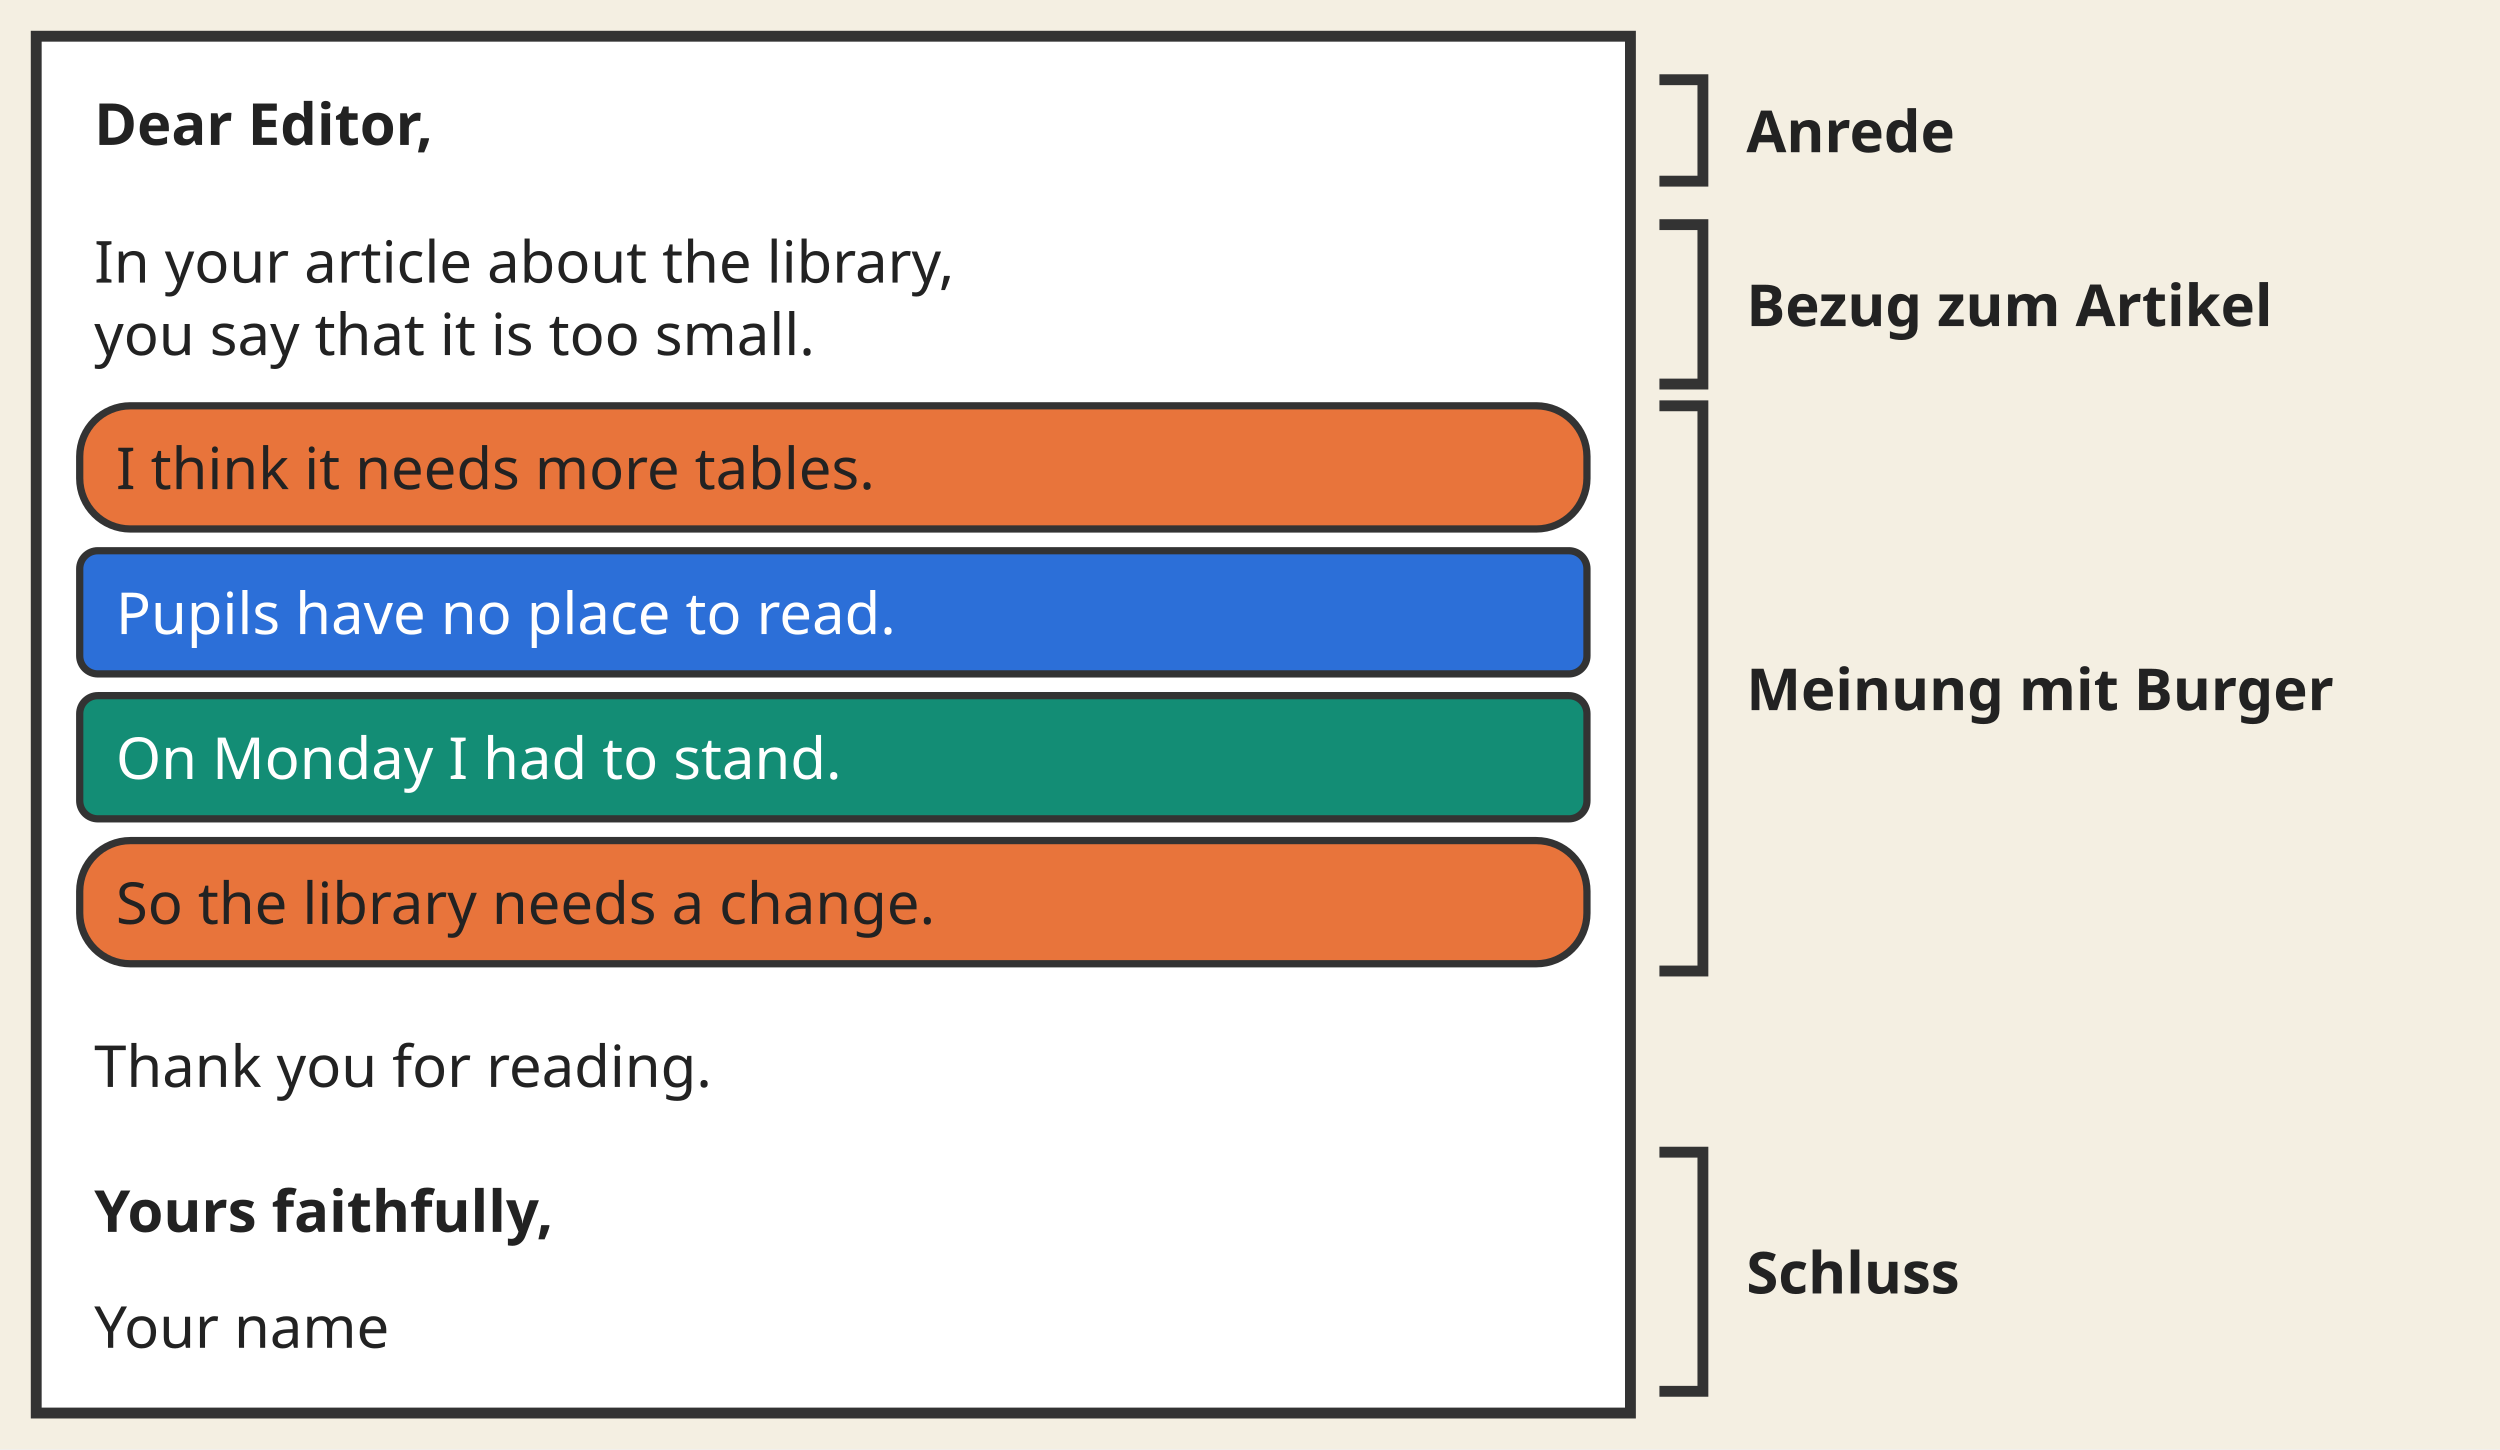
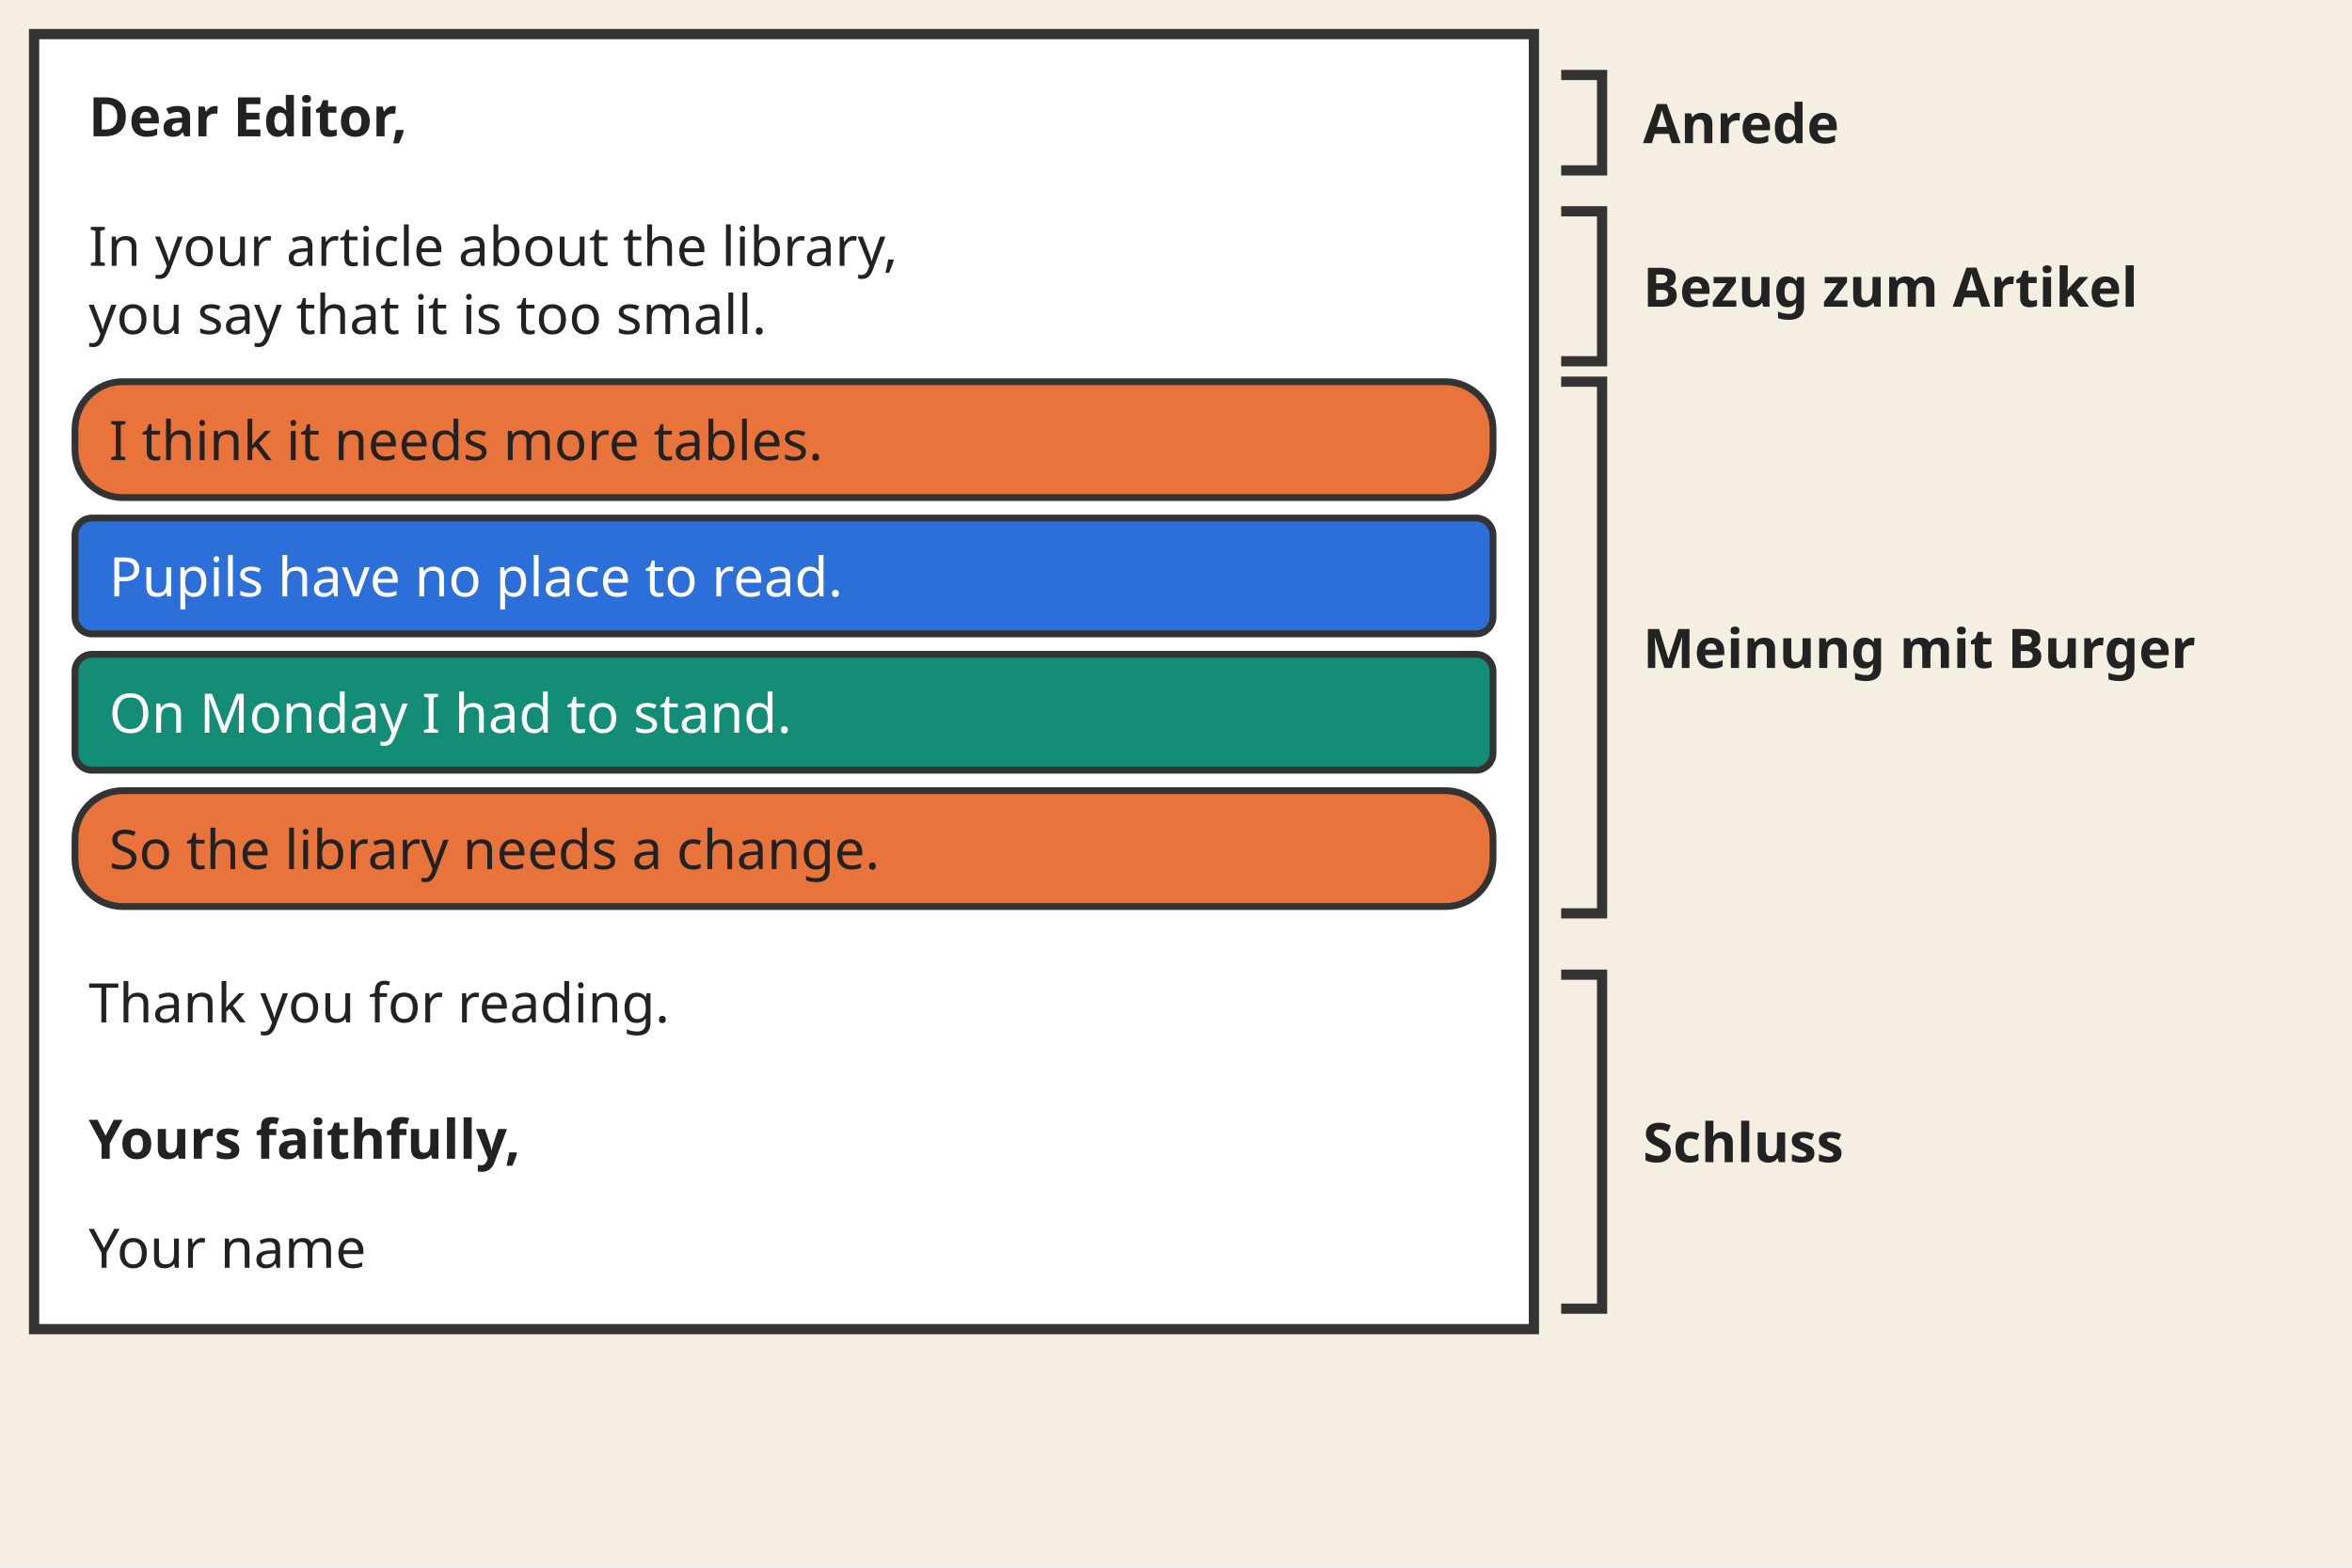
- <svg xmlns="http://www.w3.org/2000/svg" viewBox="0 0 690 400" role="img">
-   <rect width="690" height="400" fill="#f4efe2" />
+ <svg xmlns="http://www.w3.org/2000/svg" viewBox="0 0 690 460" role="img">
+   <rect width="690" height="460" fill="#f4efe2" />
  <rect x="10" y="10" width="440" height="380" fill="#fff" stroke="#333" stroke-width="3" />
  <text x="26" y="40" font-family="sans-serif" font-size="16" font-weight="bold" fill="#222">Dear Editor,</text>
  <text x="26" y="78" font-family="sans-serif" font-size="16" fill="#222">In your article about the library,</text>
  <text x="26" y="98" font-family="sans-serif" font-size="16" fill="#222">you say that it is too small.</text>
  <rect x="22" y="112" width="416" height="34" rx="14" fill="#e8743b" stroke="#333" stroke-width="2" />
  <text x="32" y="135" font-family="sans-serif" font-size="16" fill="#222">I think it needs more tables.</text>
  <rect x="22" y="152" width="416" height="34" rx="5" fill="#2c6fd8" stroke="#333" stroke-width="2" />
  <text x="32" y="175" font-family="sans-serif" font-size="16" fill="#fff">Pupils have no place to read.</text>
  <rect x="22" y="192" width="416" height="34" rx="5" fill="#138d75" stroke="#333" stroke-width="2" />
  <text x="32" y="215" font-family="sans-serif" font-size="16" fill="#fff">On Monday I had to stand.</text>
  <rect x="22" y="232" width="416" height="34" rx="14" fill="#e8743b" stroke="#333" stroke-width="2" />
  <text x="32" y="255" font-family="sans-serif" font-size="16" fill="#222">So the library needs a change.</text>
  <text x="26" y="300" font-family="sans-serif" font-size="16" fill="#222">Thank you for reading.</text>
  <text x="26" y="340" font-family="sans-serif" font-size="16" font-weight="bold" fill="#222">Yours faithfully,</text>
  <text x="26" y="372" font-family="sans-serif" font-size="16" fill="#222">Your name</text>
  <path d="M458 22 h12 V50 h-12" fill="none" stroke="#333" stroke-width="3" />
  <text x="482" y="42.0" font-family="sans-serif" font-size="16" font-weight="bold" fill="#222">Anrede</text>
  <path d="M458 62 h12 V106 h-12" fill="none" stroke="#333" stroke-width="3" />
  <text x="482" y="90.0" font-family="sans-serif" font-size="16" font-weight="bold" fill="#222">Bezug zum Artikel</text>
  <path d="M458 112 h12 V268 h-12" fill="none" stroke="#333" stroke-width="3" />
  <text x="482" y="196.0" font-family="sans-serif" font-size="16" font-weight="bold" fill="#222">Meinung mit Burger</text>
-   <path d="M458 318 h12 V384 h-12" fill="none" stroke="#333" stroke-width="3" />
-   <text x="482" y="357.0" font-family="sans-serif" font-size="16" font-weight="bold" fill="#222">Schluss</text>
+   <path d="M458 286 h12 V384 h-12" fill="none" stroke="#333" stroke-width="3" />
+   <text x="482" y="341.0" font-family="sans-serif" font-size="16" font-weight="bold" fill="#222">Schluss</text>
</svg>
